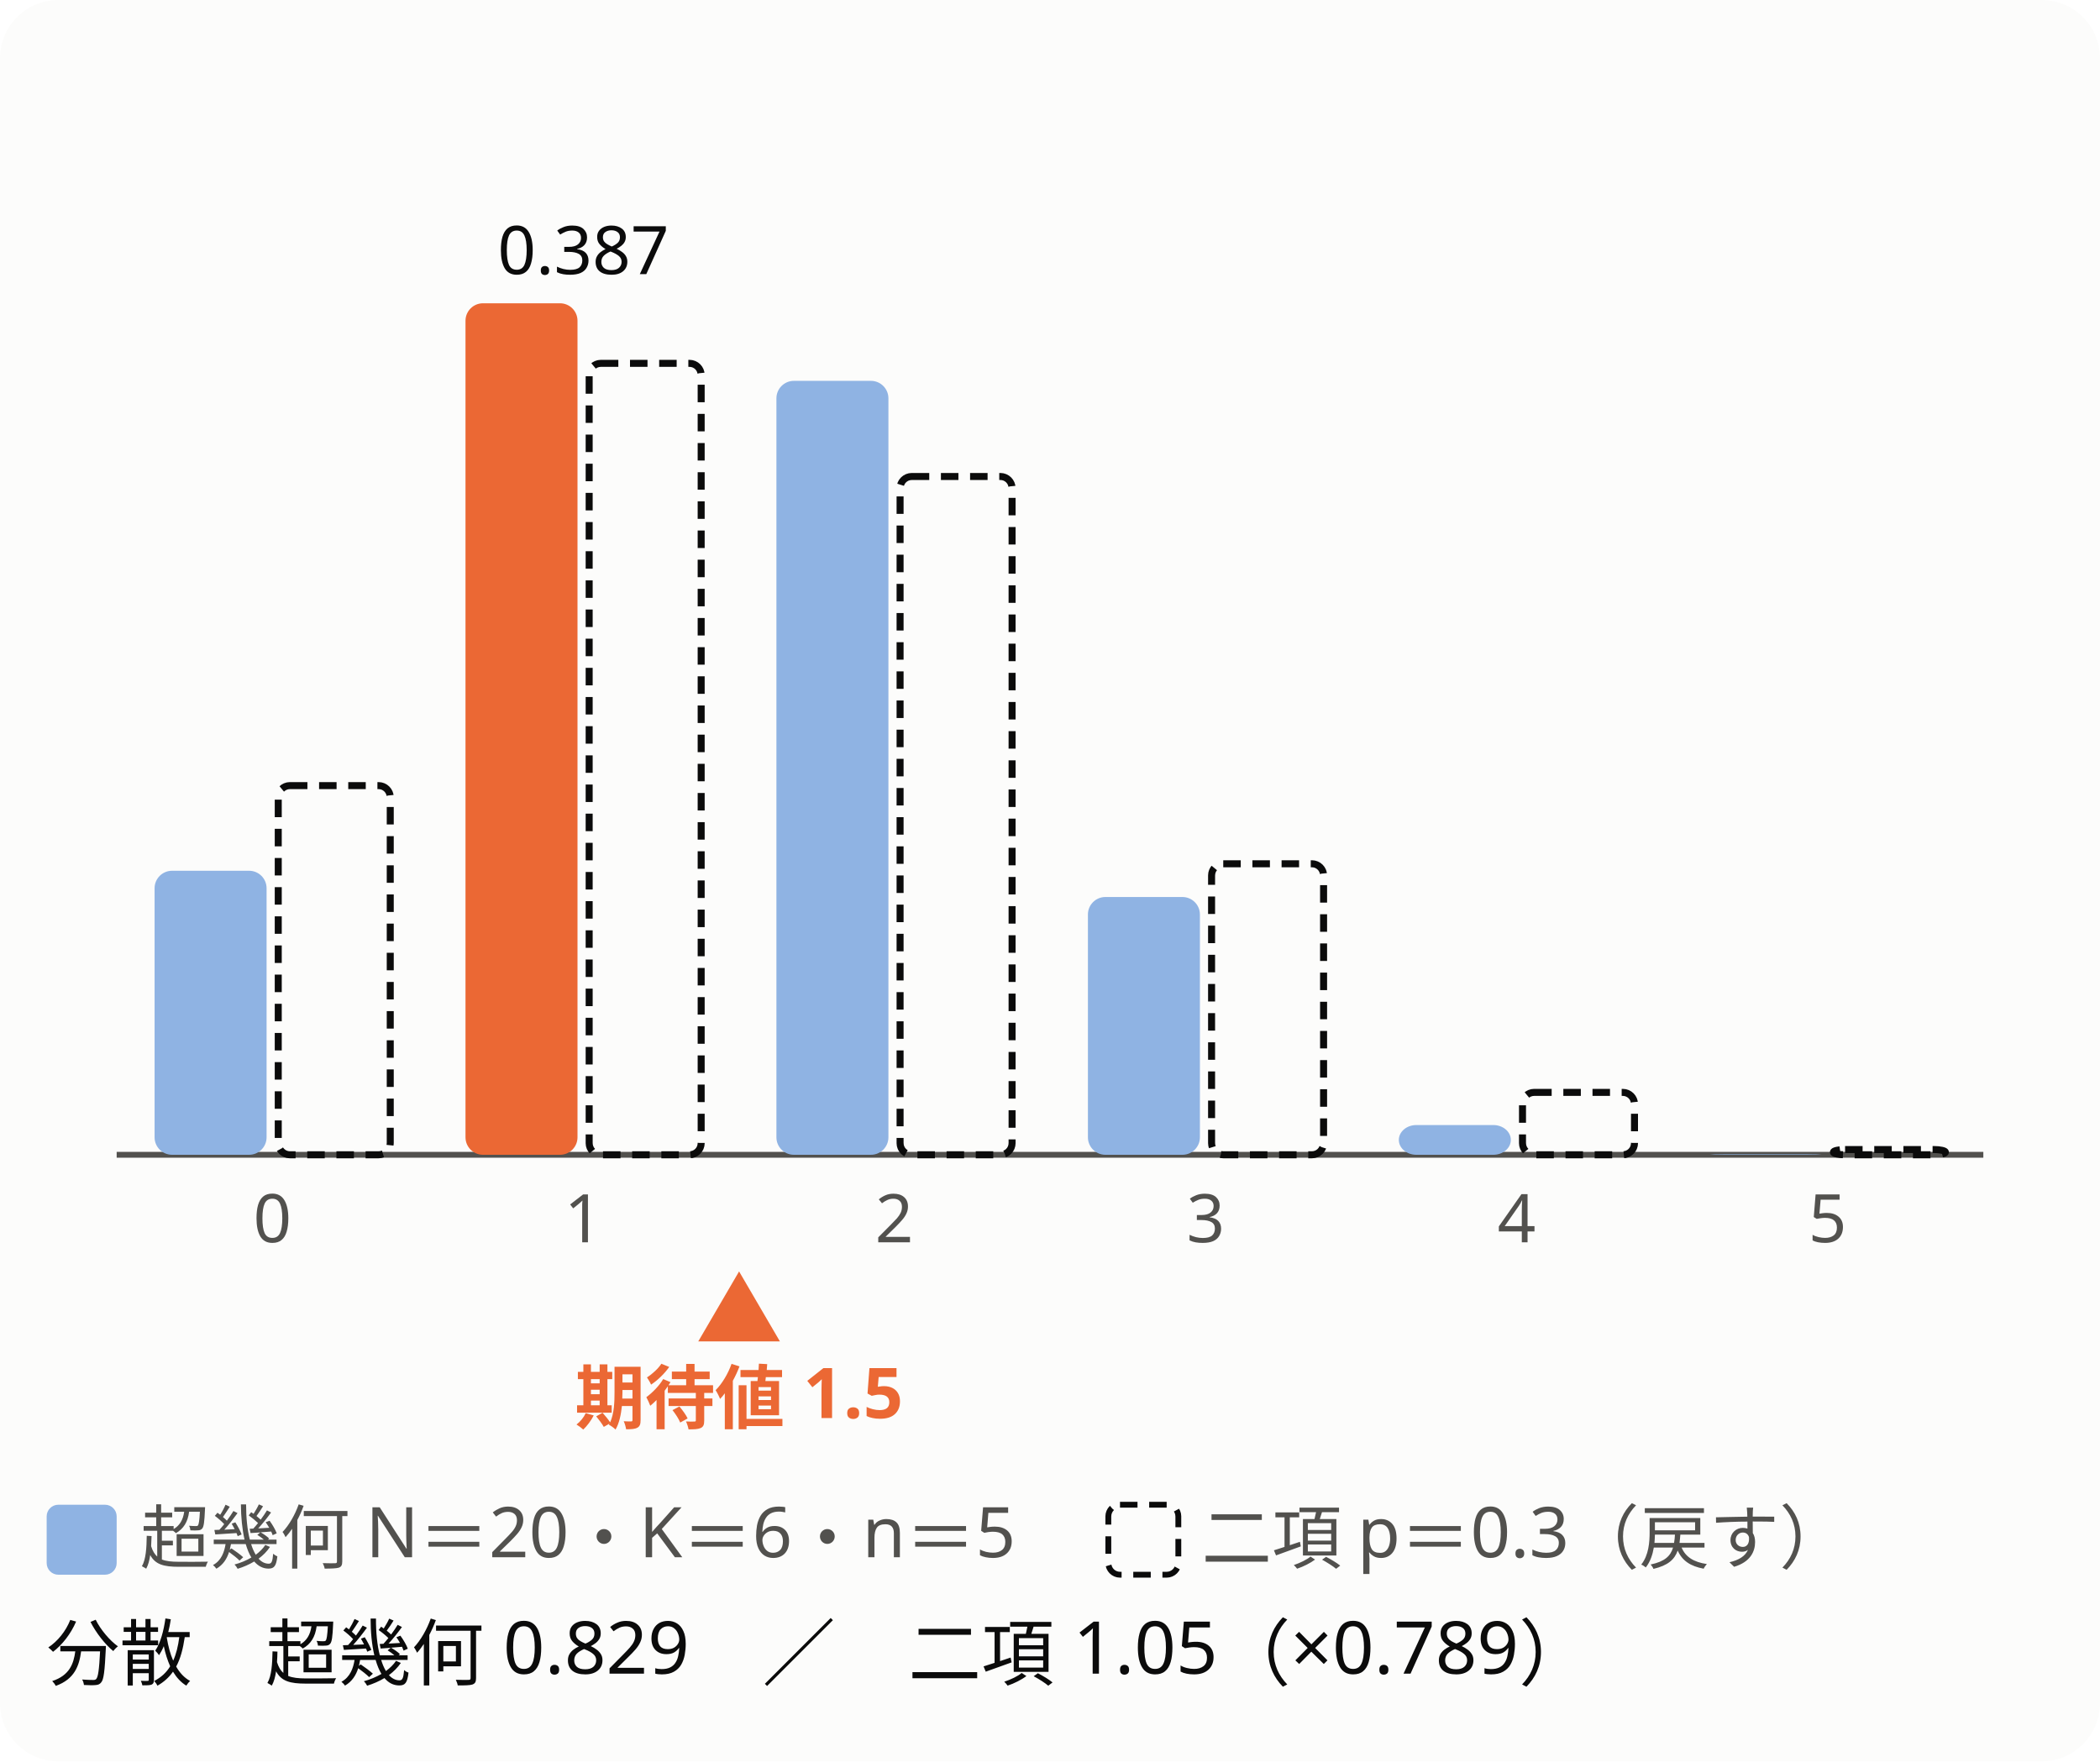
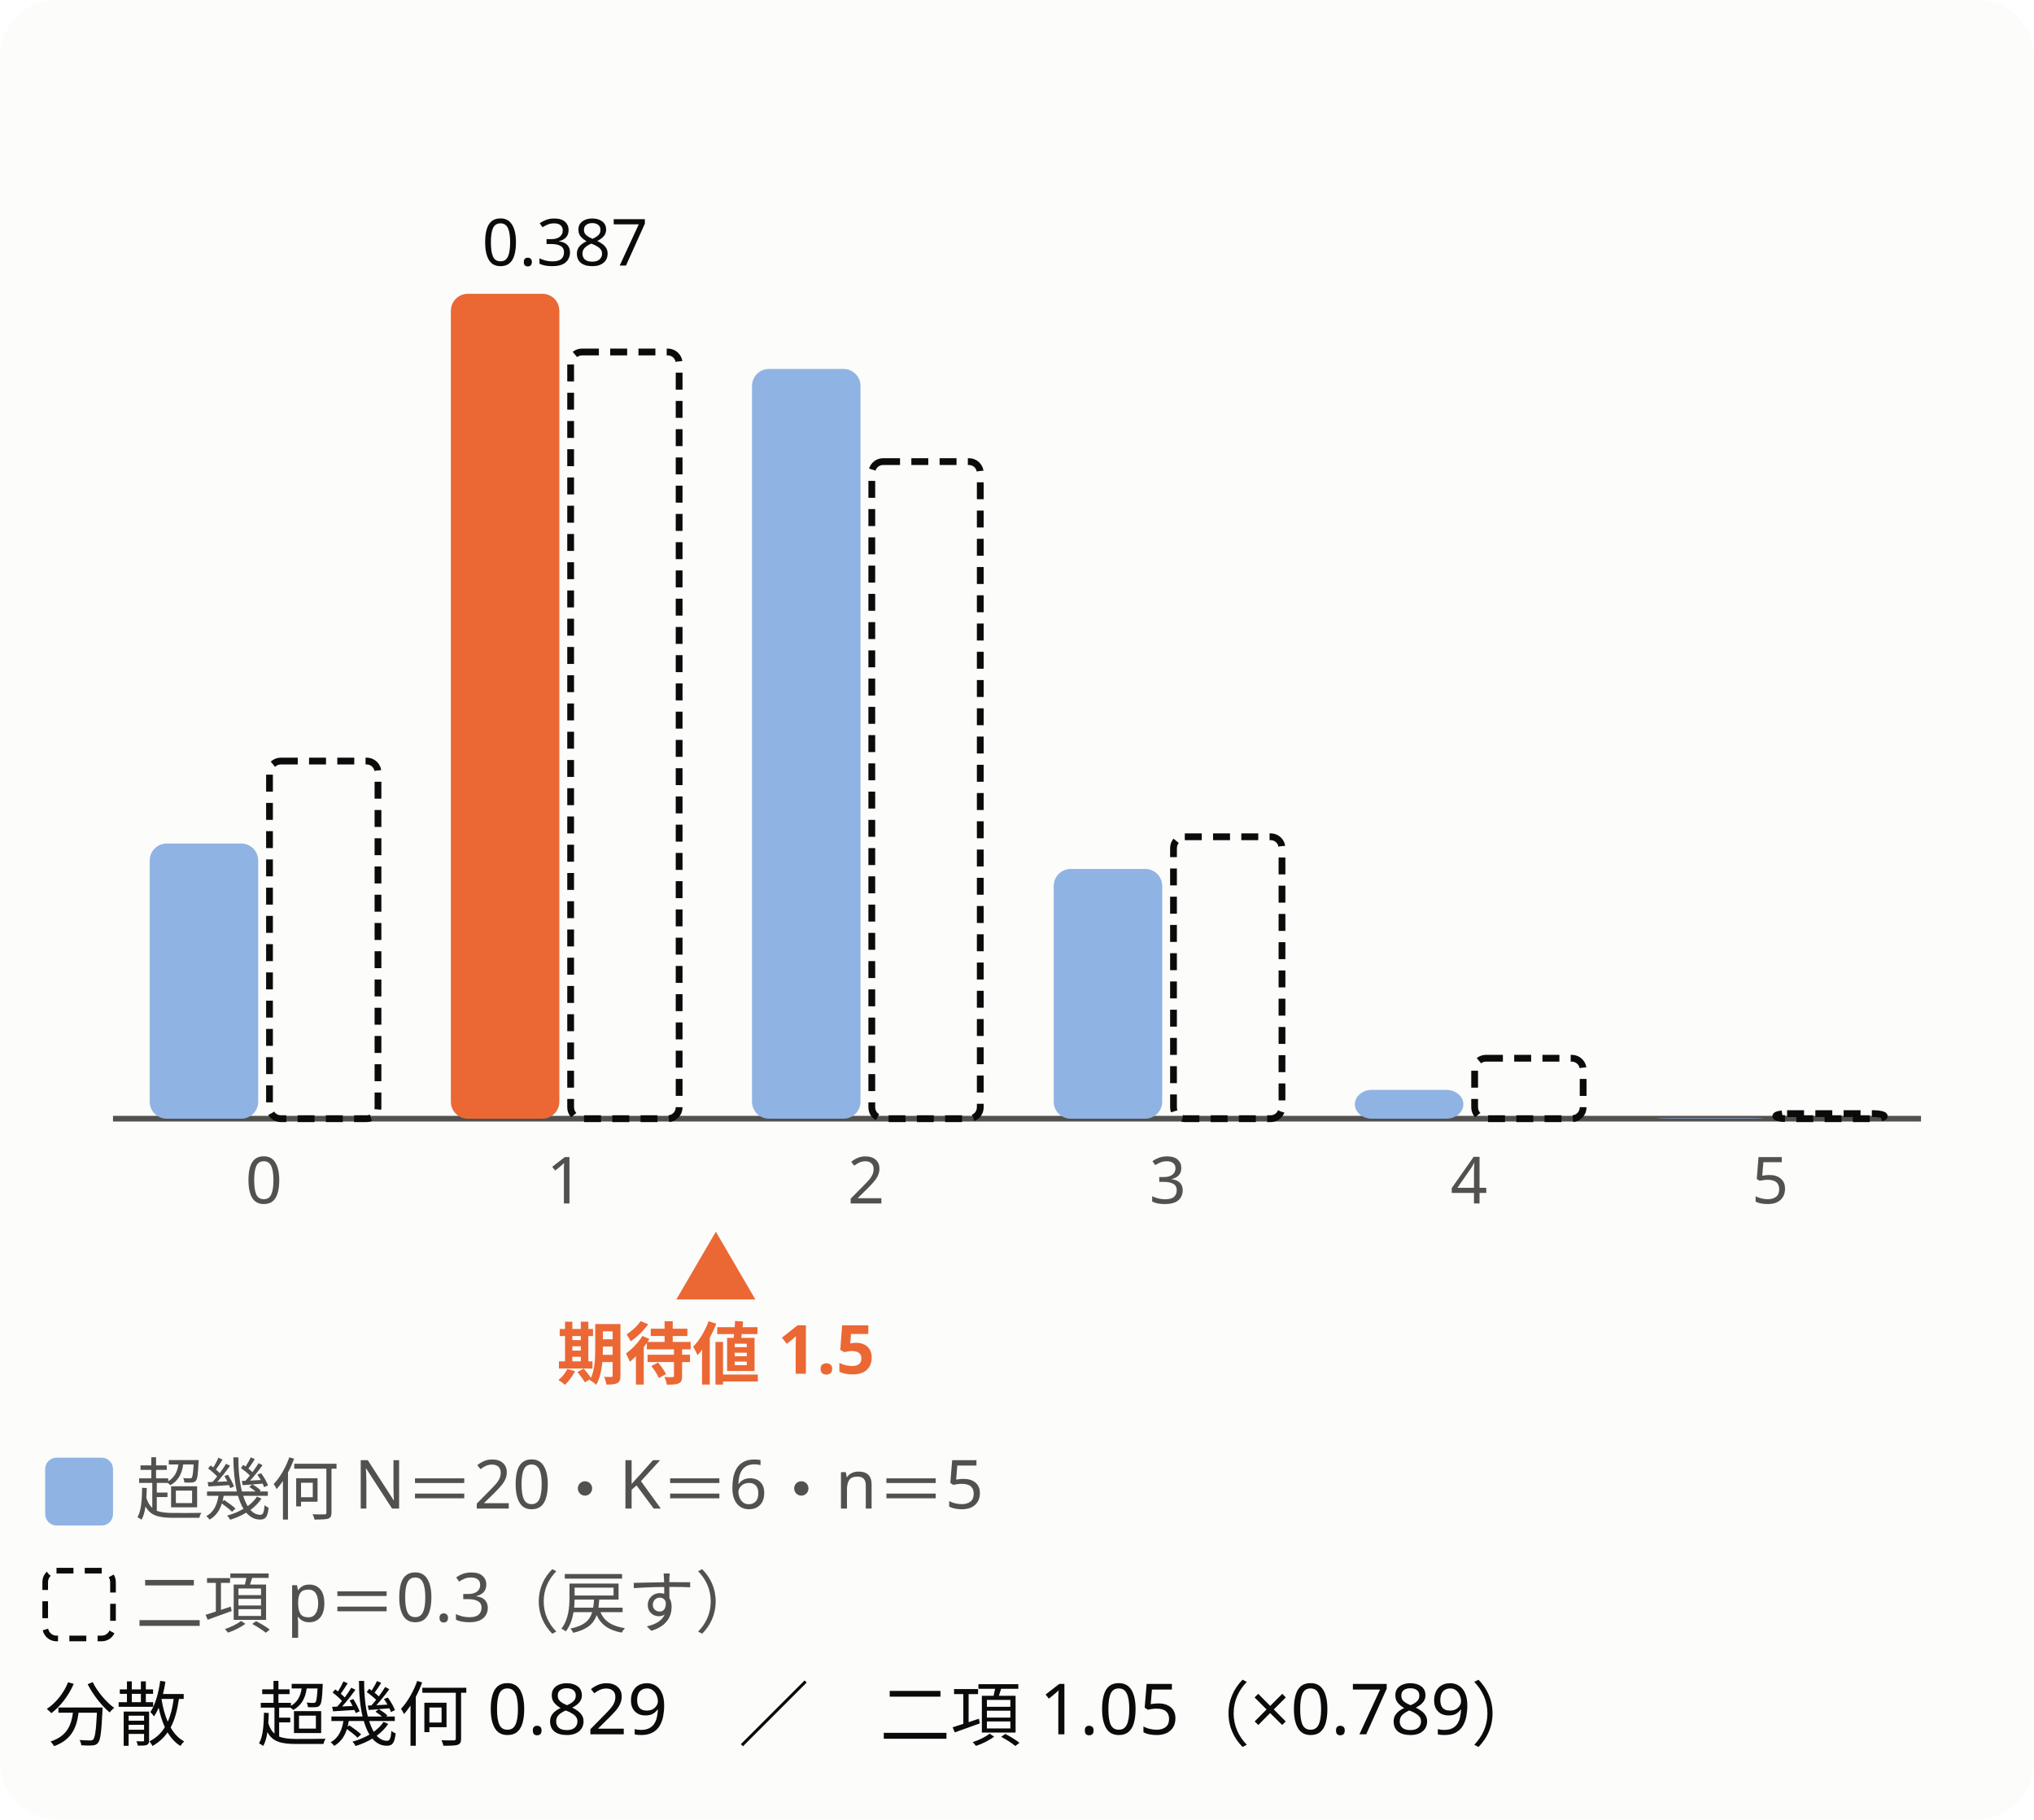
- <svg xmlns="http://www.w3.org/2000/svg" viewBox="0 0 360 302" width="360" height="302" font-family="sans-serif">
-   <rect width="360" height="302" rx="10" fill="#fcfcfb" />
+ <svg xmlns="http://www.w3.org/2000/svg" viewBox="0 0 360 322" width="360" height="322" font-family="sans-serif">
+   <rect width="360" height="322" rx="10" fill="#fcfcfb" />
  <line x1="20" y1="198" x2="340" y2="198" stroke="#52514e" stroke-width="1" />
  <rect x="26.5" y="149.3" width="19.2" height="48.7" rx="3" fill="#8fb3e3" />
  <rect x="47.7" y="134.7" width="19.2" height="63.3" rx="2" fill="none" stroke="#0b0b0b" stroke-width="1.2" stroke-dasharray="3 2" />
  <text x="46.7" y="213" font-size="11.5" fill="#52514e" text-anchor="middle">0</text>
  <rect x="79.8" y="52" width="19.2" height="146" rx="3" fill="#eb6834" />
  <rect x="101.0" y="62.3" width="19.2" height="135.7" rx="2" fill="none" stroke="#0b0b0b" stroke-width="1.2" stroke-dasharray="3 2" />
  <text x="100.0" y="47.0" font-size="11.5" fill="#0b0b0b" text-anchor="middle" stroke="#fcfcfb" stroke-width="4" paint-order="stroke">0.387</text>
  <text x="100" y="213" font-size="11.5" fill="#52514e" text-anchor="middle">1</text>
  <rect x="133.1" y="65.3" width="19.2" height="132.7" rx="3" fill="#8fb3e3" />
  <rect x="154.3" y="81.7" width="19.2" height="116.3" rx="2" fill="none" stroke="#0b0b0b" stroke-width="1.2" stroke-dasharray="3 2" />
  <text x="153.3" y="213" font-size="11.5" fill="#52514e" text-anchor="middle">2</text>
  <rect x="186.5" y="153.8" width="19.2" height="44.2" rx="3" fill="#8fb3e3" />
  <rect x="207.7" y="148.1" width="19.2" height="49.9" rx="2" fill="none" stroke="#0b0b0b" stroke-width="1.2" stroke-dasharray="3 2" />
  <text x="206.7" y="213" font-size="11.5" fill="#52514e" text-anchor="middle">3</text>
  <rect x="239.8" y="192.9" width="19.2" height="5.1" rx="3" fill="#8fb3e3" />
  <rect x="261.0" y="187.3" width="19.2" height="10.7" rx="2" fill="none" stroke="#0b0b0b" stroke-width="1.2" stroke-dasharray="3 2" />
  <text x="260" y="213" font-size="11.5" fill="#52514e" text-anchor="middle">4</text>
  <rect x="293.1" y="197.9" width="19.2" height="0.1" rx="3" fill="#8fb3e3" />
  <rect x="314.3" y="197.1" width="19.2" height="0.9" rx="2" fill="none" stroke="#0b0b0b" stroke-width="1.2" stroke-dasharray="3 2" />
  <text x="313.3" y="213" font-size="11.5" fill="#52514e" text-anchor="middle">5</text>
  <path d="M126.7,218 l-7,12 h14 z" fill="#eb6834" />
  <text x="126.7" y="244" font-size="12" fill="#eb6834" text-anchor="middle" font-weight="bold">期待値 1.5</text>
  <rect x="8" y="258" width="12" height="12" rx="2" fill="#8fb3e3" />
  <text x="24" y="268" font-size="12" fill="#52514e" text-anchor="start">超幾何 N＝20・K＝6・n＝5</text>
-   <rect x="190" y="258" width="12" height="12" rx="2" fill="none" stroke="#0b0b0b" stroke-dasharray="3 2" />
-   <text x="206" y="268" font-size="12" fill="#52514e" text-anchor="start">二項 p＝0.3（戻す）</text>
-   <text x="8" y="288" font-size="12.5" fill="#0b0b0b" text-anchor="start">分散　超幾何 0.829　／　二項 1.05（×0.789）</text>
+   <rect x="8" y="278" width="12" height="12" rx="2" fill="none" stroke="#0b0b0b" stroke-dasharray="3 2" />
+   <text x="24" y="288" font-size="12" fill="#52514e" text-anchor="start">二項 p＝0.3（戻す）</text>
+   <text x="8" y="308" font-size="12.5" fill="#0b0b0b" text-anchor="start">分散　超幾何 0.829　／　二項 1.05（×0.789）</text>
</svg>
